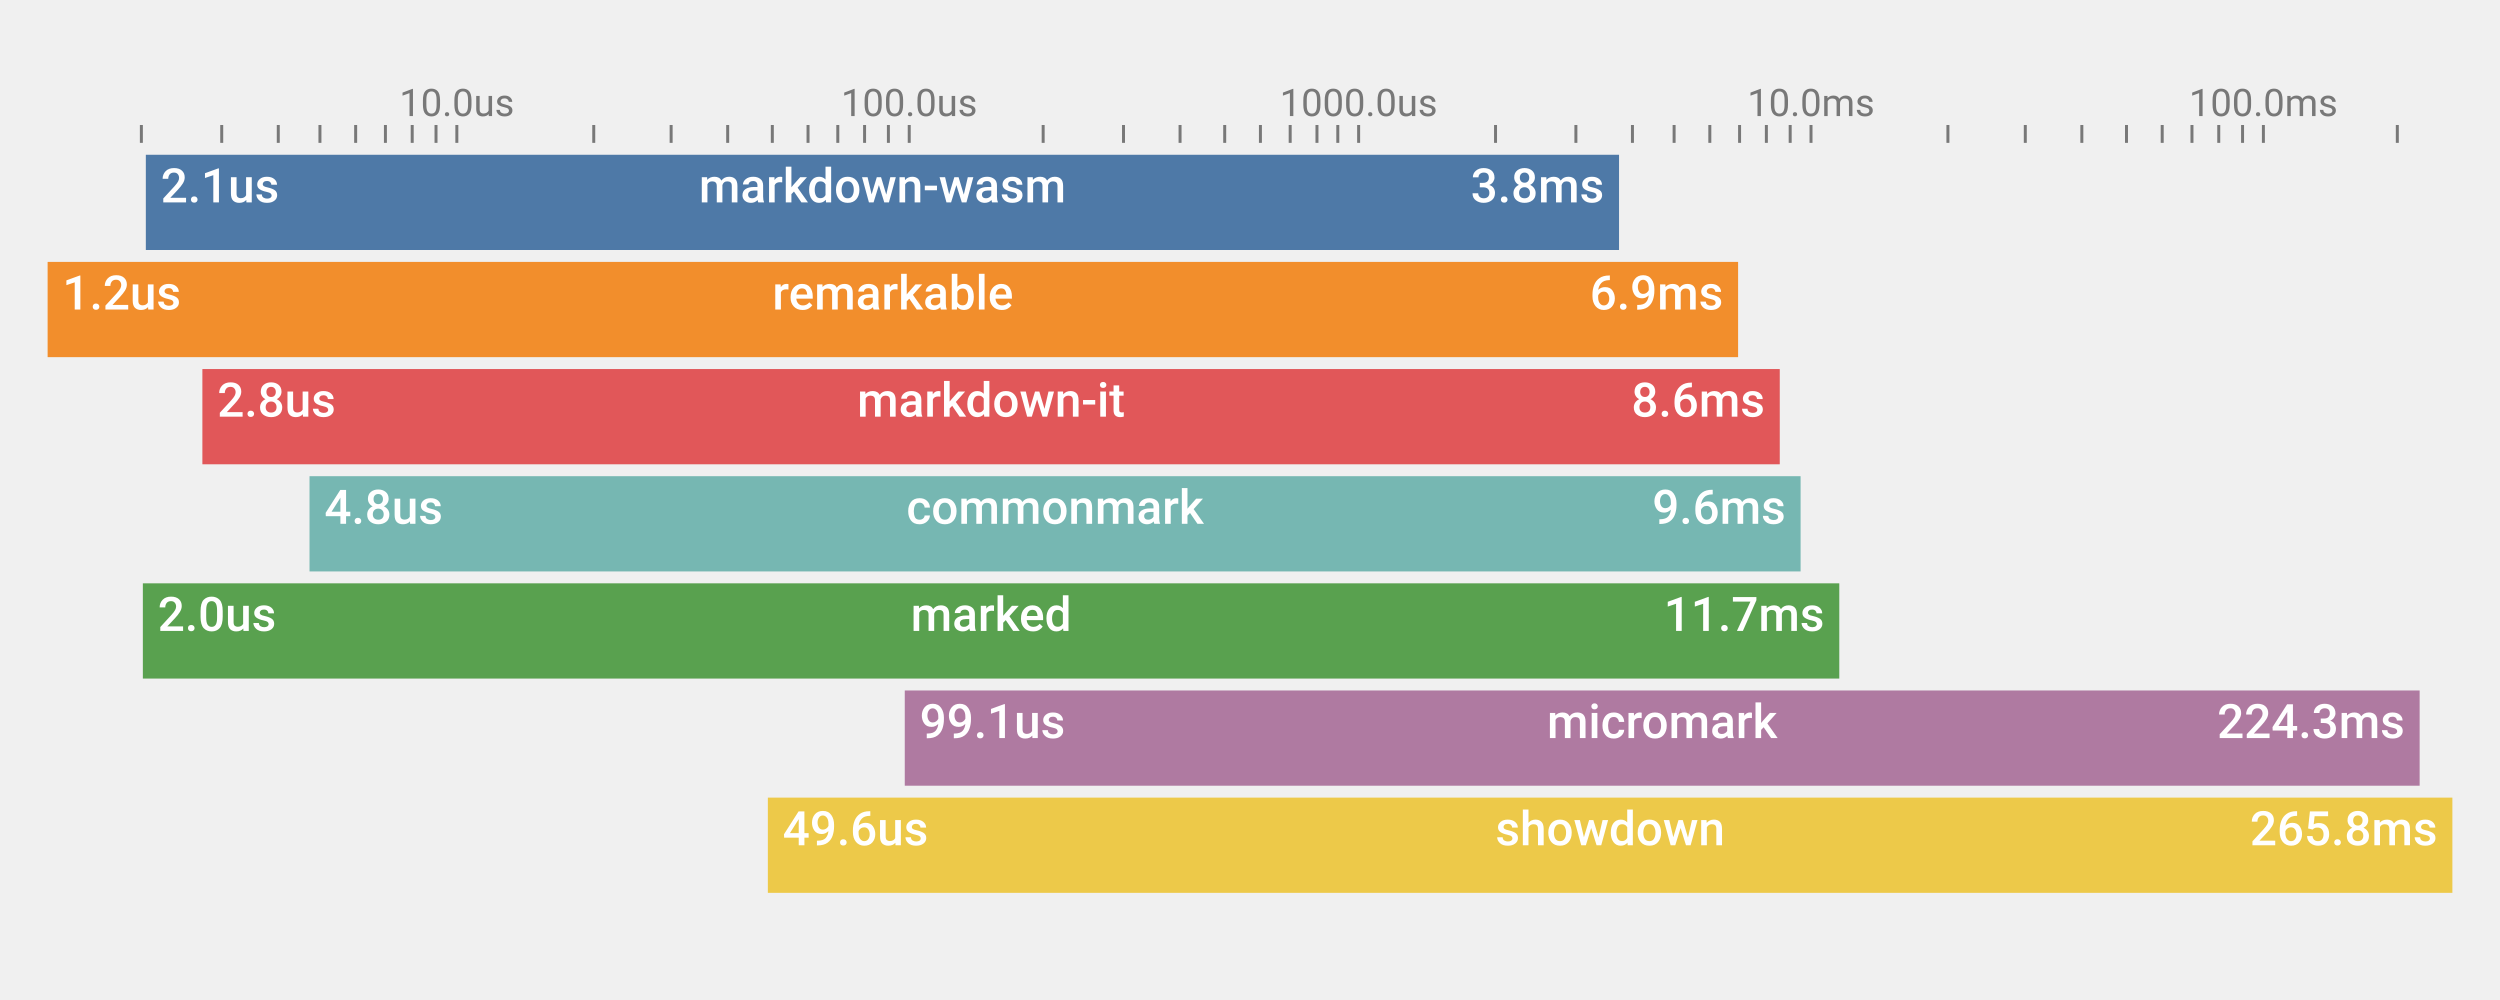
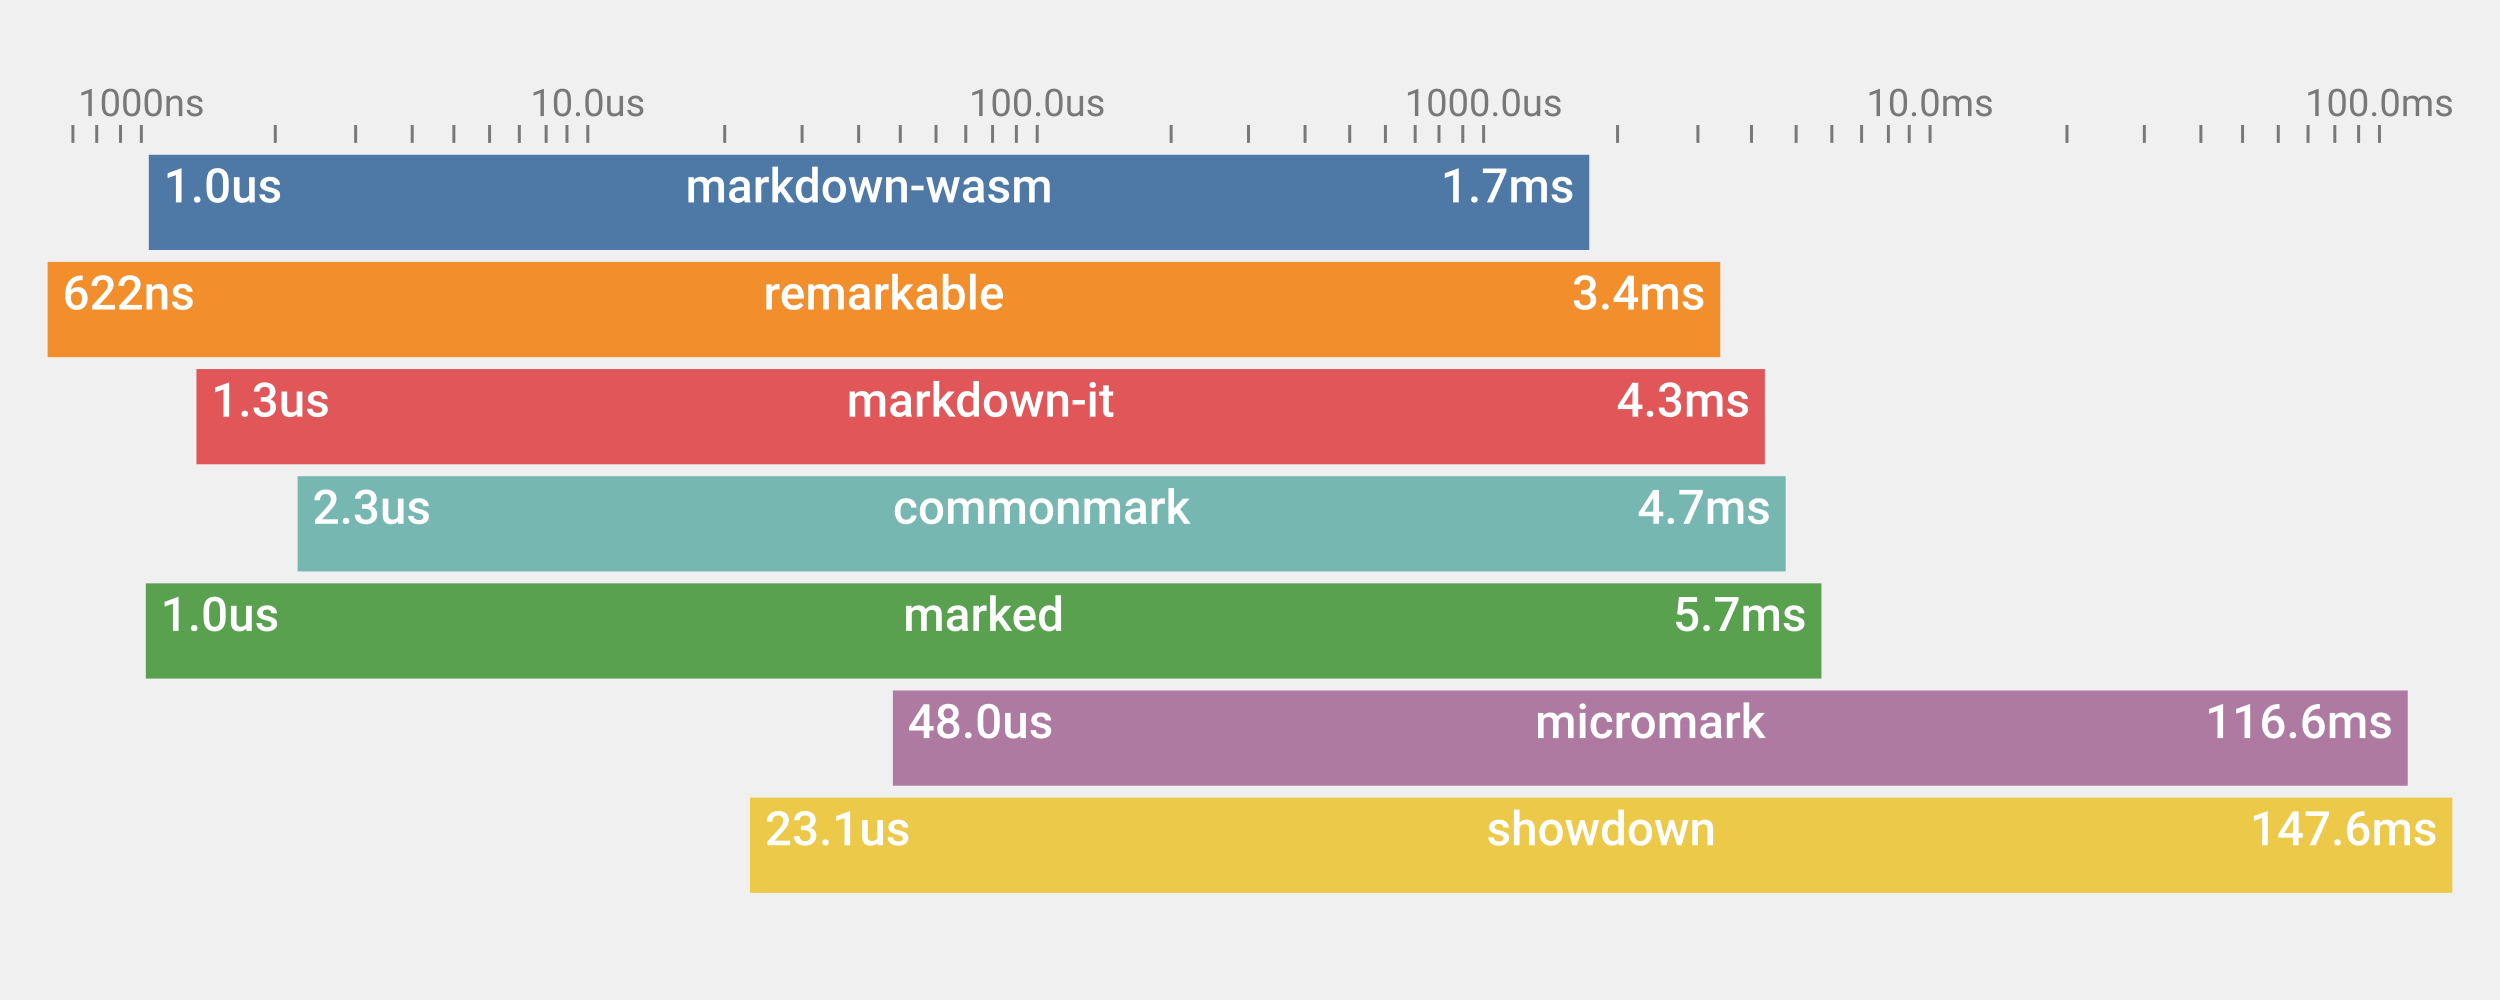
<svg xmlns="http://www.w3.org/2000/svg" width="840" height="336" font-family="system-ui,-apple-system,&quot;Segoe UI&quot;,Roboto,&quot;Helvetica Neue&quot;,&quot;Noto Sans&quot;,&quot;Liberation Sans&quot;,Arial,sans-serif" font-size="16">
-   <path fill="#4e79a7" d="M49 52h495v32H49z" />
-   <path fill="#f28e2c" d="M16 88h568v32H16z" />
-   <path fill="#e15759" d="M68 124h530v32H68z" />
-   <path fill="#76b7b2" d="M104 160h501v32H104z" />
-   <path fill="#59a14f" d="M48 196h570v32H48z" />
-   <path fill="#af7aa1" d="M304 232h509v32H304z" />
-   <path fill="#edc949" d="M258 268h566v32H258z" />
+   <path fill="#4e79a7" d="M50 52h484v32H50z" />
+   <path fill="#f28e2c" d="M16 88h562v32H16z" />
+   <path fill="#e15759" d="M66 124h527v32H66z" />
+   <path fill="#76b7b2" d="M100 160h500v32H100z" />
+   <path fill="#59a14f" d="M49 196h563v32H49z" />
+   <path fill="#af7aa1" d="M300 232h509v32H300z" />
+   <path fill="#edc949" d="M252 268h572v32H252z" />
  <g fill="#fff" font-weight="500" text-anchor="middle">
-     <text x="296.5" y="68" alignment-baseline="central">markdown-wasm</text>
-     <text x="300" y="104" alignment-baseline="central">remarkable</text>
-     <text x="333" y="140" alignment-baseline="central">markdown-it</text>
-     <text x="354.5" y="176" alignment-baseline="central">commonmark</text>
-     <text x="333" y="212" alignment-baseline="central">marked</text>
-     <text x="558.5" y="248" alignment-baseline="central">micromark</text>
-     <text x="541" y="284" alignment-baseline="central">showdown</text>
+     <text x="292" y="68" alignment-baseline="central">markdown-wasm</text>
+     <text x="297" y="104" alignment-baseline="central">remarkable</text>
+     <text x="329.5" y="140" alignment-baseline="central">markdown-it</text>
+     <text x="350" y="176" alignment-baseline="central">commonmark</text>
+     <text x="330.5" y="212" alignment-baseline="central">marked</text>
+     <text x="554.5" y="248" alignment-baseline="central">micromark</text>
+     <text x="538" y="284" alignment-baseline="central">showdown</text>
  </g>
  <g fill="#fff" font-weight="500">
-     <text x="49" y="68" alignment-baseline="central" dx="5">2.1us</text>
-     <text x="16" y="104" alignment-baseline="central" dx="5">1.2us</text>
-     <text x="68" y="140" alignment-baseline="central" dx="5">2.8us</text>
-     <text x="104" y="176" alignment-baseline="central" dx="5">4.8us</text>
-     <text x="48" y="212" alignment-baseline="central" dx="5">2.0us</text>
-     <text x="304" y="248" alignment-baseline="central" dx="5">99.1us</text>
-     <text x="258" y="284" alignment-baseline="central" dx="5">49.6us</text>
+     <text x="50" y="68" alignment-baseline="central" dx="5">1.0us</text>
+     <text x="16" y="104" alignment-baseline="central" dx="5">622ns</text>
+     <text x="66" y="140" alignment-baseline="central" dx="5">1.3us</text>
+     <text x="100" y="176" alignment-baseline="central" dx="5">2.3us</text>
+     <text x="49" y="212" alignment-baseline="central" dx="5">1.0us</text>
+     <text x="300" y="248" alignment-baseline="central" dx="5">48.0us</text>
+     <text x="252" y="284" alignment-baseline="central" dx="5">23.1us</text>
  </g>
  <g fill="#fff" font-weight="500" text-anchor="end">
-     <text x="544" y="68" alignment-baseline="central" dx="-5">3.8ms</text>
-     <text x="584" y="104" alignment-baseline="central" dx="-5">6.9ms</text>
-     <text x="598" y="140" alignment-baseline="central" dx="-5">8.6ms</text>
-     <text x="605" y="176" alignment-baseline="central" dx="-5">9.6ms</text>
-     <text x="618" y="212" alignment-baseline="central" dx="-5">11.7ms</text>
-     <text x="813" y="248" alignment-baseline="central" dx="-5">224.3ms</text>
-     <text x="824" y="284" alignment-baseline="central" dx="-5">265.8ms</text>
+     <text x="534" y="68" alignment-baseline="central" dx="-5">1.7ms</text>
+     <text x="578" y="104" alignment-baseline="central" dx="-5">3.4ms</text>
+     <text x="593" y="140" alignment-baseline="central" dx="-5">4.3ms</text>
+     <text x="600" y="176" alignment-baseline="central" dx="-5">4.7ms</text>
+     <text x="612" y="212" alignment-baseline="central" dx="-5">5.7ms</text>
+     <text x="809" y="248" alignment-baseline="central" dx="-5">116.6ms</text>
+     <text x="824" y="284" alignment-baseline="central" dx="-5">147.6ms</text>
  </g>
  <g fill="none" font-size="12.8" opacity=".5" text-anchor="middle">
-     <path stroke="currentColor" d="M47.5 48v-6m27 6v-6m19 6v-6m14 6v-6m12 6v-6m10 6v-6m9 6v-6m8 6v-6" class="tick" opacity="1" />
+     <path stroke="currentColor" d="M24.5 48v-6m8 6v-6m8 6v-6" class="tick" opacity="1" />
    <g class="tick" opacity="1">
-       <path stroke="currentColor" d="M153.5 48v-6" />
-       <text y="-9" fill="currentColor" dy="0em" transform="translate(153.5 48)">10.0us</text>
+       <path stroke="currentColor" d="M47.5 48v-6" />
+       <text y="-9" fill="currentColor" dy="0em" transform="translate(47.5 48)">1000ns</text>
    </g>
-     <path stroke="currentColor" d="M199.5 48v-6m26 6v-6m19 6v-6m15 6v-6m12 6v-6m10 6v-6m9 6v-6m8 6v-6" class="tick" opacity="1" />
+     <path stroke="currentColor" d="M92.5 48v-6m27 6v-6m19 6v-6m14 6v-6m12 6v-6m10 6v-6m9 6v-6m7 6v-6" class="tick" opacity="1" />
    <g class="tick" opacity="1">
-       <path stroke="currentColor" d="M305.5 48v-6" />
-       <text y="-9" fill="currentColor" dy="0em" transform="translate(305.5 48)">100.0us</text>
+       <path stroke="currentColor" d="M197.5 48v-6" />
+       <text y="-9" fill="currentColor" dy="0em" transform="translate(197.5 48)">10.0us</text>
    </g>
-     <path stroke="currentColor" d="M350.5 48v-6m27 6v-6m19 6v-6m15 6v-6m12 6v-6m10 6v-6m9 6v-6m7 6v-6" class="tick" opacity="1" />
+     <path stroke="currentColor" d="M243.5 48v-6m26 6v-6m19 6v-6m14 6v-6m12 6v-6m10 6v-6m9 6v-6m8 6v-6" class="tick" opacity="1" />
    <g class="tick" opacity="1">
-       <path stroke="currentColor" d="M456.5 48v-6" />
-       <text y="-9" fill="currentColor" dy="0em" transform="translate(456.5 48)">1000.0us</text>
+       <path stroke="currentColor" d="M348.5 48v-6" />
+       <text y="-9" fill="currentColor" dy="0em" transform="translate(348.5 48)">100.0us</text>
    </g>
-     <path stroke="currentColor" d="M502.5 48v-6m27 6v-6m19 6v-6m14 6v-6m12 6v-6m10 6v-6m9 6v-6m8 6v-6" class="tick" opacity="1" />
+     <path stroke="currentColor" d="M393.5 48v-6m26 6v-6m19 6v-6m15 6v-6m12 6v-6m10 6v-6m8 6v-6m8 6v-6" class="tick" opacity="1" />
    <g class="tick" opacity="1">
-       <path stroke="currentColor" d="M608.5 48v-6" />
-       <text y="-9" fill="currentColor" dy="0em" transform="translate(608.5 48)">10.0ms</text>
+       <path stroke="currentColor" d="M498.5 48v-6" />
+       <text y="-9" fill="currentColor" dy="0em" transform="translate(498.5 48)">1000.0us</text>
    </g>
-     <path stroke="currentColor" d="M654.5 48v-6m26 6v-6m19 6v-6m15 6v-6m12 6v-6m10 6v-6m9 6v-6m8 6v-6" class="tick" opacity="1" />
+     <path stroke="currentColor" d="M543.5 48v-6m27 6v-6m18 6v-6m15 6v-6m12 6v-6m10 6v-6m9 6v-6m7 6v-6" class="tick" opacity="1" />
    <g class="tick" opacity="1">
-       <path stroke="currentColor" d="M760.5 48v-6" />
-       <text y="-9" fill="currentColor" dy="0em" transform="translate(760.5 48)">100.0ms</text>
+       <path stroke="currentColor" d="M648.5 48v-6" />
+       <text y="-9" fill="currentColor" dy="0em" transform="translate(648.5 48)">10.0ms</text>
    </g>
-     <path stroke="currentColor" d="M805.5 48v-6" class="tick" opacity="1" />
+     <path stroke="currentColor" d="M694.5 48v-6m26 6v-6m19 6v-6m14 6v-6m12 6v-6m10 6v-6m9 6v-6m8 6v-6" class="tick" opacity="1" />
+     <g class="tick" opacity="1">
+       <path stroke="currentColor" d="M799.5 48v-6" />
+       <text y="-9" fill="currentColor" dy="0em" transform="translate(799.5 48)">100.0ms</text>
+     </g>
  </g>
</svg>
